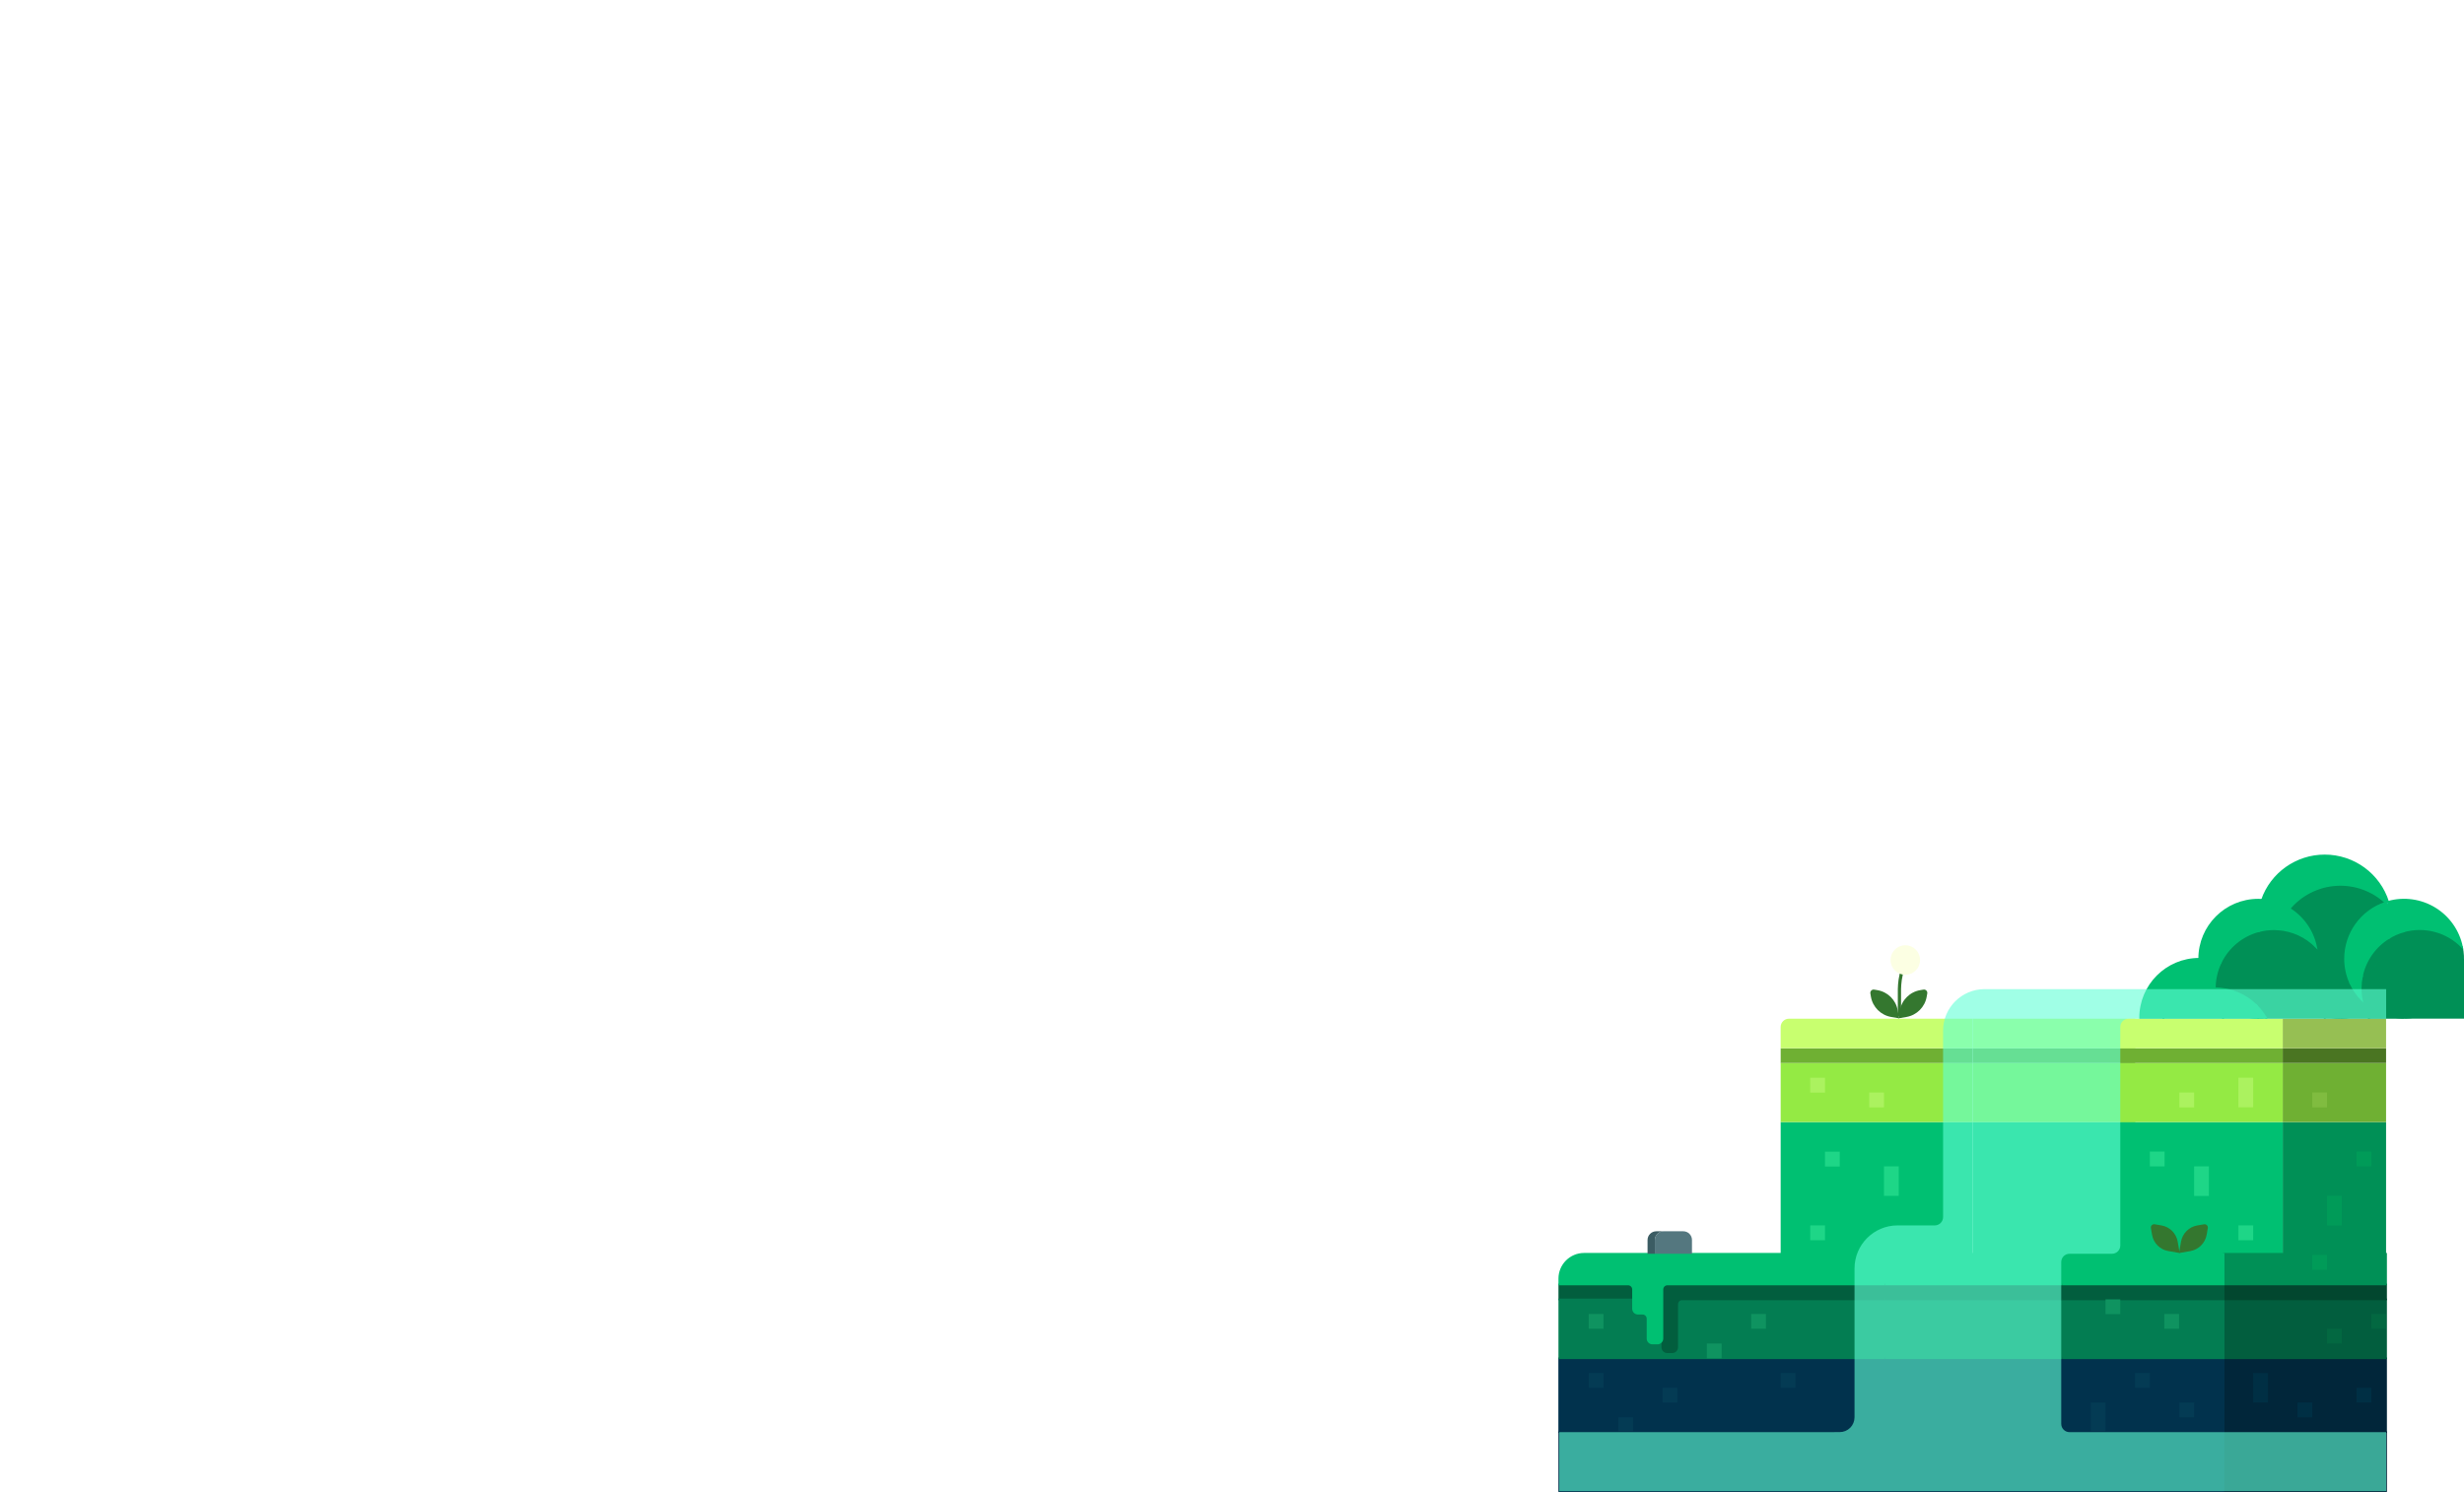
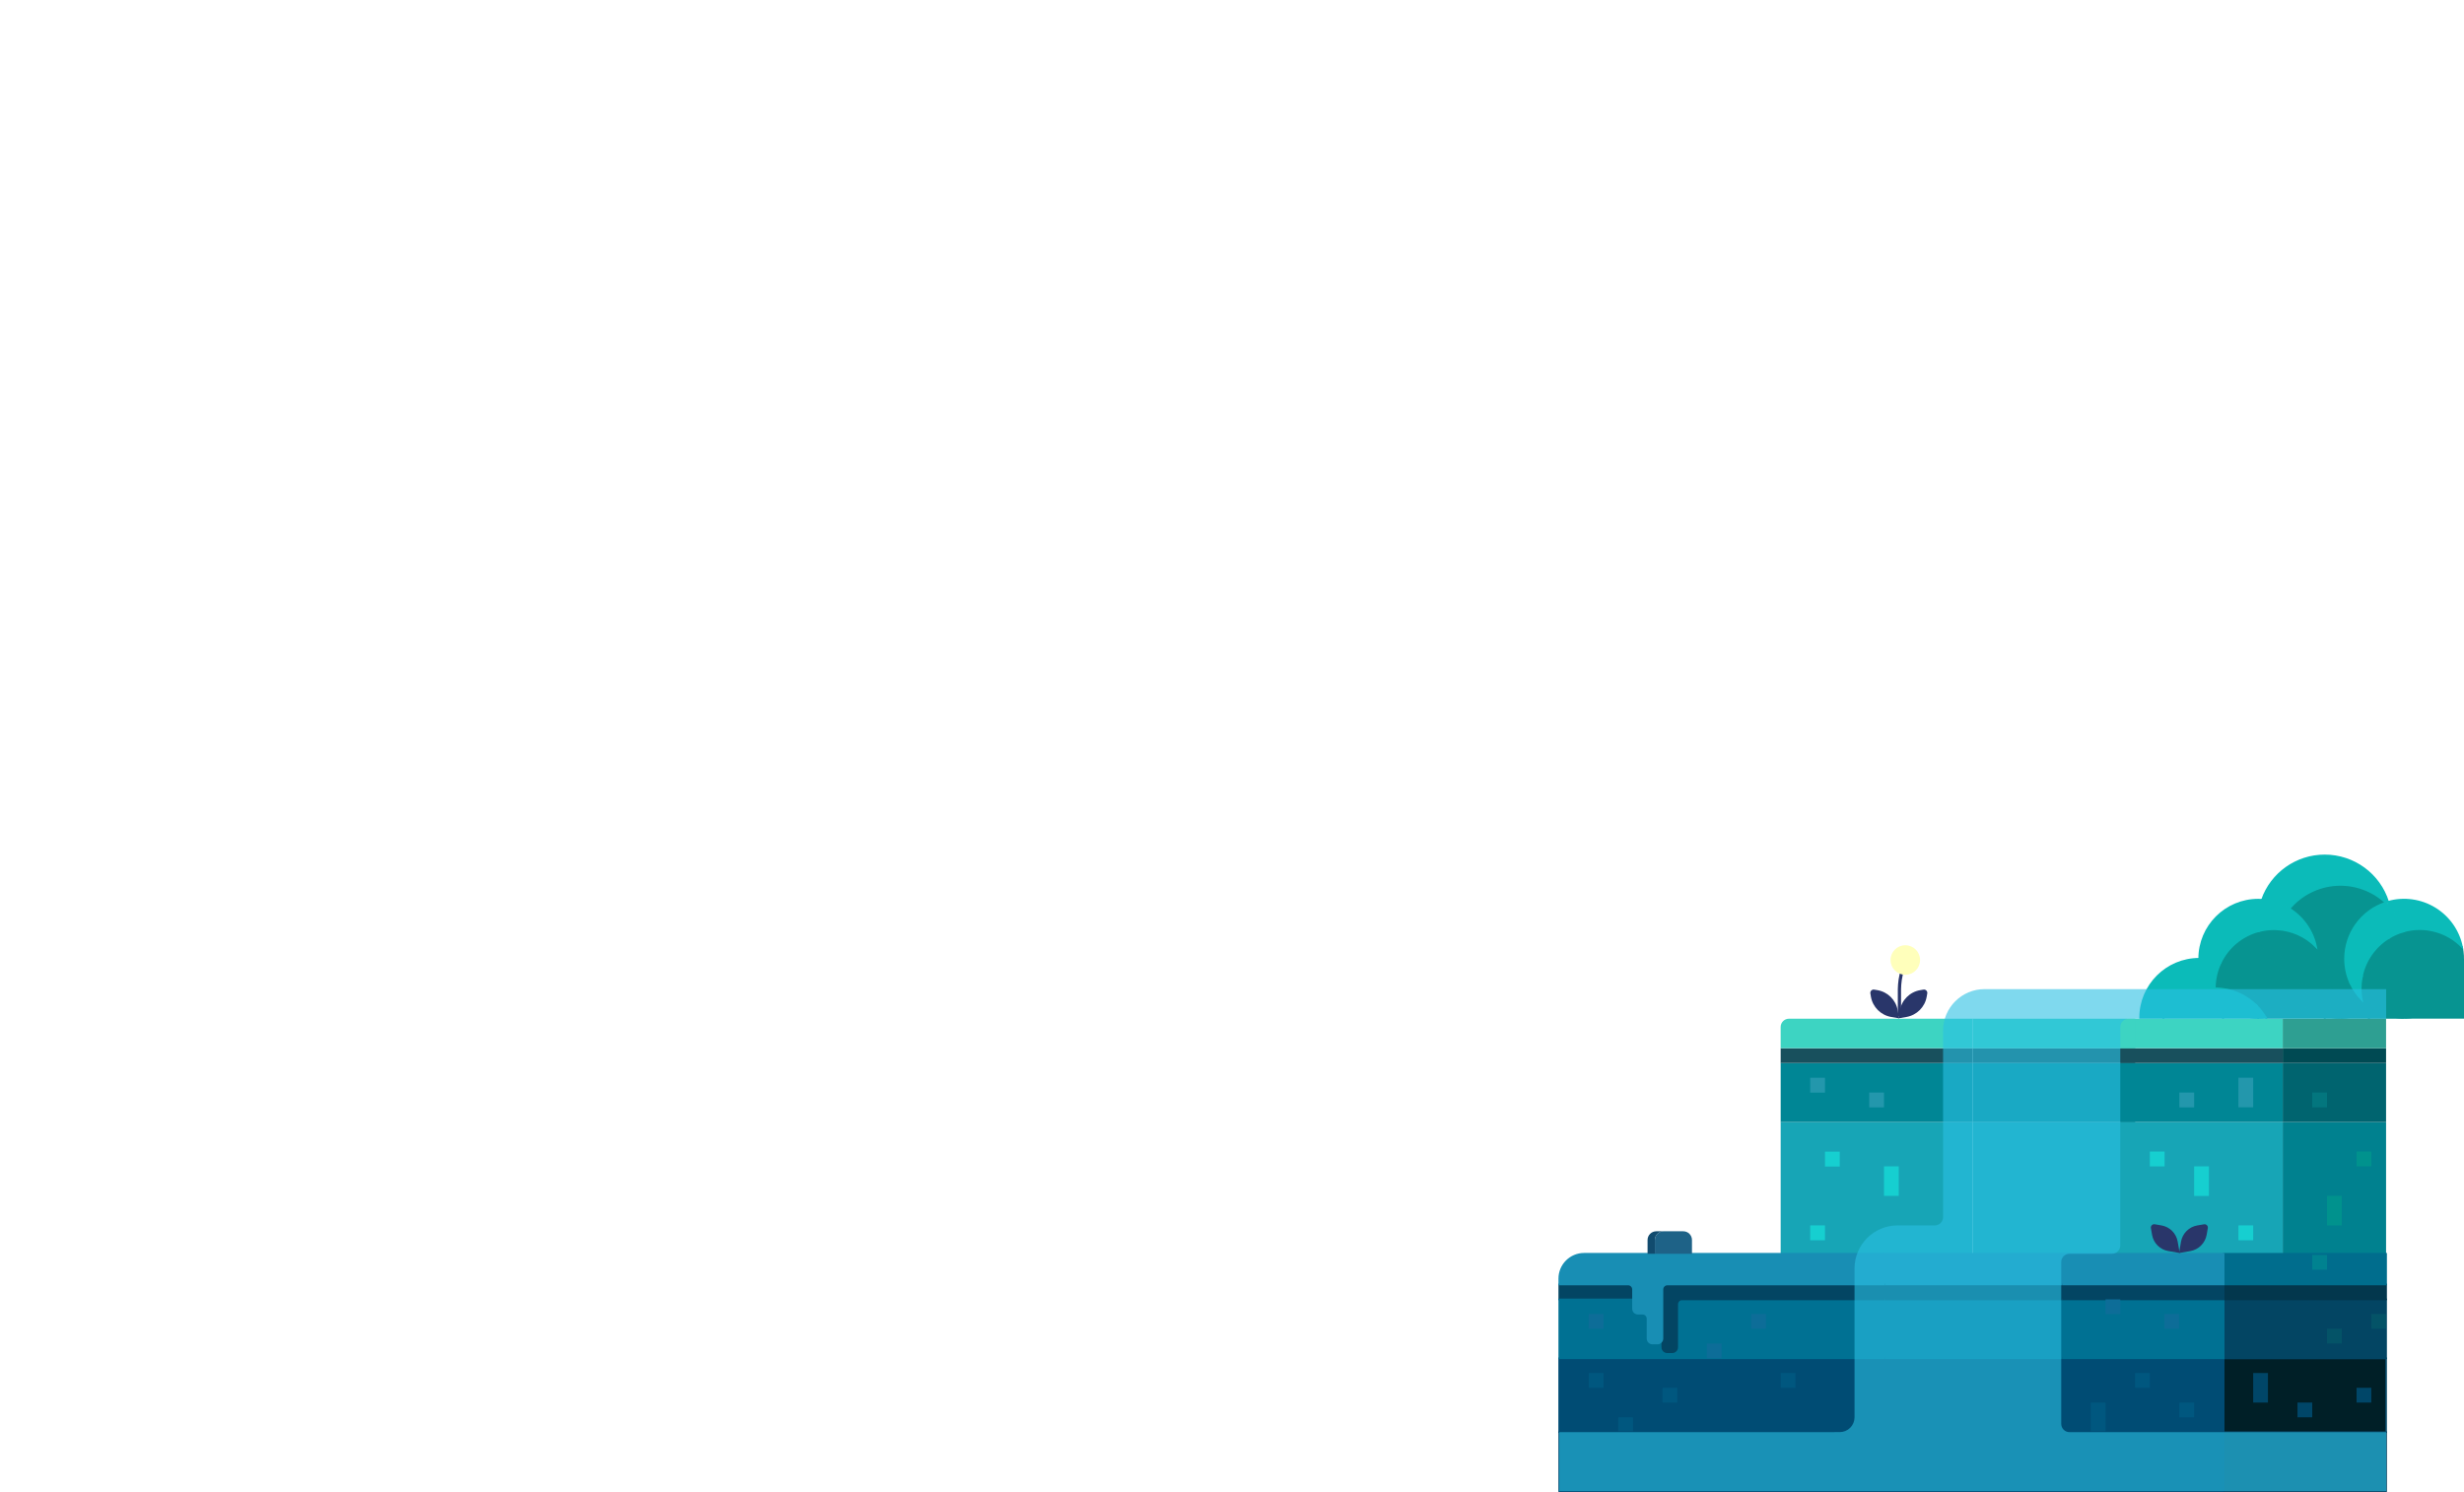
<svg xmlns="http://www.w3.org/2000/svg" viewBox="0 0 1486.98 900.5">
  <g id="Layer_2" data-name="Layer 2">
    <g id="Layer_2-2" data-name="Layer 2-2">
      <g id="Land_3" data-name="Land 3">
-         <rect x="1377.58" y="677.23" width="62.37" height="187.13" fill="#009056" />
-         <rect x="1377.58" y="641.59" width="62.37" height="35.64" fill="#6fb033" />
-         <rect x="1377.58" y="632.68" width="62.37" height="8.91" fill="#4a7522" />
-         <rect x="1377.58" y="614.86" width="62.37" height="17.82" fill="#96bf53" />
-         <polygon points="1377.59 677.23 1377.59 864.36 1279.55 864.36 1279.55 677.23 1279.57 677.23 1377.59 677.23" fill="#00c072" />
-         <polygon points="1377.59 641.59 1377.59 677.23 1279.57 677.23 1279.55 677.23 1279.55 641.59 1377.59 641.59" fill="#94ea44" />
-         <polygon points="1377.59 632.68 1377.59 641.59 1279.55 641.59 1279.55 632.68 1279.57 632.68 1324.08 632.68 1377.59 632.68" fill="#6fb033" />
-         <path d="M1377.58,614.86v17.82h-98V619.86a5,5,0,0,1,5-5Z" fill="#c8ff6f" />
-         <polygon points="1190.4 677.23 1190.43 864.36 1074.6 864.36 1074.6 677.23 1190.39 677.23 1190.4 677.23" fill="#00c072" />
-         <polygon points="1190.39 641.59 1190.4 677.23 1190.39 677.23 1074.6 677.23 1074.6 641.59 1190.39 641.59" fill="#94ea44" />
-         <polygon points="1190.39 632.68 1190.39 641.59 1074.6 641.59 1074.6 632.68 1075.63 632.68 1190.39 632.68" fill="#6fb033" />
-         <path d="M1190.39,614.86v17.82h-115.8V619.86a5,5,0,0,1,5-5Z" fill="#c8ff6f" />
-         <polygon points="1288.52 677.23 1288.52 864.36 1190.45 864.36 1190.45 677.23 1252.83 677.23 1288.47 677.23 1288.52 677.23" fill="#00c072" />
-         <polygon points="1288.52 641.56 1288.52 677.23 1288.47 677.23 1252.83 677.23 1190.45 677.23 1190.45 641.56 1288.52 641.56" fill="#94ea44" />
-         <rect x="1190.45" y="632.68" width="98.07" height="8.88" fill="#6fb033" />
-         <rect x="1190.45" y="614.86" width="98.07" height="17.82" fill="#c8ff6f" />
+         <rect x="1377.58" y="677.23" width="62.37" height="187.13" fill="#00818f" />
+         <rect x="1377.58" y="641.59" width="62.37" height="35.64" fill="#00646f" />
+         <rect x="1377.58" y="632.68" width="62.37" height="8.91" fill="#004a53" />
+         <rect x="1377.58" y="614.86" width="62.37" height="17.82" fill="#2e9f92" />
+         <polygon points="1377.59 677.23 1377.59 864.36 1279.55 864.36 1279.55 677.23 1279.57 677.23 1377.59 677.23" fill="#17a5b6" />
+         <polygon points="1377.59 641.59 1377.59 677.23 1279.57 677.23 1279.55 677.23 1279.55 641.59 1377.59 641.59" fill="#008695" />
+         <polygon points="1377.59 632.68 1377.59 641.59 1279.55 641.59 1279.55 632.68 1279.57 632.68 1324.08 632.68 1377.59 632.68" fill="#18505d" />
+         <path d="M1377.58,614.86v17.82h-98V619.86a5,5,0,0,1,5-5Z" fill="#3dd4c2" />
+         <polygon points="1190.4 677.23 1190.43 864.36 1074.6 864.36 1074.6 677.23 1190.39 677.23 1190.4 677.23" fill="#17a5b6" />
+         <polygon points="1190.39 641.59 1190.4 677.23 1190.39 677.23 1074.6 677.23 1074.6 641.59 1190.39 641.59" fill="#008695" />
+         <polygon points="1190.39 632.68 1190.39 641.59 1074.6 641.59 1074.6 632.68 1075.63 632.68 1190.39 632.68" fill="#18505d" />
+         <path d="M1190.39,614.86v17.82h-115.8V619.86a5,5,0,0,1,5-5Z" fill="#3dd4c2" />
+         <polygon points="1288.52 677.23 1288.52 864.36 1190.45 864.36 1190.45 677.23 1252.83 677.23 1288.47 677.23 1288.52 677.23" fill="#17a5b6" />
+         <polygon points="1288.52 641.56 1288.52 677.23 1288.47 677.23 1252.83 677.23 1190.45 677.23 1190.45 641.56 1288.52 641.56" fill="#008695" />
+         <rect x="1190.45" y="632.68" width="98.07" height="8.88" fill="#18505d" />
+         <rect x="1190.45" y="614.86" width="98.07" height="17.82" fill="#3dd4c2" />
        <g id="Pixels">
-           <rect x="1092.43" y="650.49" width="8.91" height="8.97" fill="#abf25f" />
-           <rect x="1128.04" y="659.4" width="8.91" height="8.97" fill="#abf25f" />
-           <rect x="1101.34" y="695.1" width="8.91" height="8.97" fill="#1ed687" />
-           <rect x="1092.43" y="739.6" width="8.91" height="8.97" fill="#1ed687" />
-           <rect x="1350.85" y="739.6" width="8.91" height="8.97" fill="#1ed687" />
-           <rect x="1404.31" y="721.75" width="8.91" height="17.88" fill="#009b58" />
-           <rect x="1422.14" y="695.05" width="8.91" height="8.91" fill="#009b58" />
-           <rect x="1324.12" y="703.96" width="8.91" height="17.88" fill="#1ed687" />
-           <rect x="1297.38" y="695.05" width="8.91" height="8.94" fill="#1ed687" />
-           <rect x="1136.95" y="703.96" width="8.91" height="17.82" fill="#1ed687" />
-           <rect x="1315.21" y="659.4" width="8.91" height="8.97" fill="#abf25f" />
-           <rect x="1395.4" y="659.4" width="8.91" height="8.97" fill="#80bc40" />
-           <rect x="1350.85" y="650.47" width="8.91" height="17.85" fill="#abf25f" />
+           <rect x="1092.43" y="650.49" width="8.91" height="8.97" fill="#2397ac" />
+           <rect x="1128.04" y="659.4" width="8.91" height="8.97" fill="#2397ac" />
+           <rect x="1101.34" y="695.1" width="8.91" height="8.97" fill="#16cfd0" />
+           <rect x="1092.43" y="739.6" width="8.91" height="8.97" fill="#16cfd0" />
+           <rect x="1350.85" y="739.6" width="8.91" height="8.97" fill="#16cfd0" />
+           <rect x="1404.31" y="721.75" width="8.91" height="17.88" fill="#00928d" />
+           <rect x="1422.14" y="695.05" width="8.91" height="8.91" fill="#00928d" />
+           <rect x="1324.12" y="703.96" width="8.91" height="17.88" fill="#16cfd0" />
+           <rect x="1297.38" y="695.05" width="8.91" height="8.94" fill="#16cfd0" />
+           <rect x="1136.95" y="703.96" width="8.91" height="17.82" fill="#16cfd0" />
+           <rect x="1315.21" y="659.4" width="8.91" height="8.97" fill="#2397ac" />
+           <rect x="1395.4" y="659.4" width="8.91" height="8.97" fill="#03767e" />
+           <rect x="1350.85" y="650.47" width="8.91" height="17.85" fill="#2397ac" />
        </g>
        <rect width="1440" height="900" fill="none" />
      </g>
      <g id="Bush_2" data-name="Bush 2">
-         <path d="M1340.12,581.1a35.44,35.44,0,0,0-3.49,15.4,35.53,35.53,0,0,1,25.49,10.73A35.74,35.74,0,0,0,1340.12,581.1Z" fill="#009056" stroke="#009056" stroke-miterlimit="10" />
-         <path d="M1363.21,562a35.74,35.74,0,0,0-23.09,19.08,35.74,35.74,0,0,1,22,26.13,36,36,0,0,1,5.21,6.8,35.45,35.45,0,0,0,19.43-8.95,40.07,40.07,0,0,1-13.41-21.58A40,40,0,0,1,1363.21,562Z" fill="#009056" stroke="#009056" stroke-miterlimit="10" />
-         <path d="M1367.33,614l.17.29h35.65c.18-.31.36-.63.53-1a40,40,0,0,1-16.92-8.29A35.45,35.45,0,0,1,1367.33,614Z" fill="#009056" stroke="#009056" stroke-miterlimit="10" />
-         <path d="M1372.27,560.86a35.66,35.66,0,0,0-9.06,1.16,40,40,0,0,0,10.14,21.48,40.29,40.29,0,0,1,1.18-22.57C1373.78,560.88,1373,560.86,1372.27,560.86Z" fill="#009056" stroke="#009056" stroke-miterlimit="10" />
-         <path d="M1372.27,574.22a40,40,0,0,0,1.08,9.28,40.08,40.08,0,0,0,20.87,12,35.73,35.73,0,0,0,3.53-24,35.56,35.56,0,0,0-23.22-10.65A39.8,39.8,0,0,0,1372.27,574.22Z" fill="#009056" stroke="#009056" stroke-miterlimit="10" />
-         <path d="M1394.22,595.55a40.08,40.08,0,0,1-20.87-12,40.07,40.07,0,0,0,13.41,21.58A35.67,35.67,0,0,0,1394.22,595.55Z" fill="#009056" stroke="#009056" stroke-miterlimit="10" />
-         <path d="M1412.37,534.12a40,40,0,0,0-30.69,14.31,35.68,35.68,0,0,1,16.07,23.15,35.46,35.46,0,0,1,10.17,24.61,39.4,39.4,0,0,0,10.45-2.78,35.68,35.68,0,0,1,21.27-48.59A40,40,0,0,0,1412.37,534.12Z" fill="#009056" stroke="#009056" stroke-miterlimit="10" />
-         <path d="M1394.22,595.55a35.67,35.67,0,0,1-7.46,9.53,40,40,0,0,0,16.92,8.29,35.41,35.41,0,0,0,4.24-16.87v-.31a39.37,39.37,0,0,1-5,.31A40.2,40.2,0,0,1,1394.22,595.55Z" fill="#009056" stroke="#009056" stroke-miterlimit="10" />
-         <path d="M1397.75,571.58a35.73,35.73,0,0,1-3.53,24,40.2,40.2,0,0,0,8.7,1,39.37,39.37,0,0,0,5-.31A35.46,35.46,0,0,0,1397.75,571.58Z" fill="#009056" stroke="#009056" stroke-miterlimit="10" />
-         <path d="M1403.15,614.32h9.22a40.11,40.11,0,0,1-8.69-1C1403.51,613.69,1403.33,614,1403.15,614.32Z" fill="#009056" stroke="#009056" stroke-miterlimit="10" />
-         <path d="M1407.92,596.5a35.41,35.41,0,0,1-4.24,16.87,40.22,40.22,0,0,0,24.15-2.14,35.27,35.27,0,0,1-2.47-7.63,35.48,35.48,0,0,1-7-10.19,39.4,39.4,0,0,1-10.45,2.78Z" fill="#009056" stroke="#009056" stroke-miterlimit="10" />
-         <path d="M1412.37,614.32h17.05a34.61,34.61,0,0,1-1.59-3.09A40,40,0,0,1,1412.37,614.32Z" fill="#009056" stroke="#009056" stroke-miterlimit="10" />
-         <path d="M1425.31,589.67a34.92,34.92,0,0,0-.66,6.83,35.33,35.33,0,0,0,.71,7.1,35.87,35.87,0,0,0,6.85,5.47,40.15,40.15,0,0,0,18.42-46.89,35.74,35.74,0,0,0-8.77,3.81A40.11,40.11,0,0,1,1425.31,589.67Z" fill="#009056" stroke="#009056" stroke-miterlimit="10" />
-         <path d="M1432.21,609.07a35.87,35.87,0,0,1-6.85-5.47,35.27,35.27,0,0,0,2.47,7.63A38.69,38.69,0,0,0,1432.21,609.07Z" fill="#009056" stroke="#009056" stroke-miterlimit="10" />
-         <path d="M1427.83,611.27a34.61,34.61,0,0,0,1.59,3.09h21.42a35.5,35.5,0,0,1-18.63-5.25A38.69,38.69,0,0,1,1427.83,611.27Z" fill="#009056" stroke="#009056" stroke-miterlimit="10" />
-         <path d="M1425.31,589.67A40.11,40.11,0,0,0,1441.86,566,35.62,35.62,0,0,0,1425.31,589.67Z" fill="#009056" stroke="#009056" stroke-miterlimit="10" />
-         <path d="M1439.64,544.82c.79.74,1.56,1.51,2.3,2.31-.22-.94-.47-1.87-.76-2.78Z" fill="#00c072" stroke="#45d5d9" stroke-miterlimit="10" />
-         <path d="M1452.47,574.22a40.07,40.07,0,0,1-20.26,34.85,35.66,35.66,0,0,0,53.56-37.49,35.73,35.73,0,0,0-35.14-9.4A39.89,39.89,0,0,1,1452.47,574.22Z" fill="#009056" stroke="#009056" stroke-miterlimit="10" />
-         <path d="M1450.84,614.32h35.64V578.68A35.64,35.64,0,0,1,1450.84,614.32Z" fill="#009056" stroke="#009056" stroke-miterlimit="10" />
-         <path d="M1291.53,614.32h14.23a35.59,35.59,0,0,1,26.35-17.53,35.46,35.46,0,0,1-4.94-18.11A35.64,35.64,0,0,0,1291.53,614.32Z" fill="#00c072" stroke="#00c072" stroke-miterlimit="10" />
-         <path d="M1305.76,614.32h35.64a35,35,0,0,1-4.06-10.72,35.74,35.74,0,0,1-5.23-6.81A35.59,35.59,0,0,0,1305.76,614.32Z" fill="#00c072" stroke="#00c072" stroke-miterlimit="10" />
-         <path d="M1327.17,578.68a35.46,35.46,0,0,0,4.94,18.11,35.5,35.5,0,0,1,4.52-.29,35.44,35.44,0,0,1,3.49-15.4A35.69,35.69,0,0,0,1327.17,578.68Z" fill="#00c072" stroke="#00c072" stroke-miterlimit="10" />
-         <path d="M1336.63,596.5a35.5,35.5,0,0,0-4.52.29,35.74,35.74,0,0,0,5.23,6.81A35.33,35.33,0,0,1,1336.63,596.5Z" fill="#00c072" stroke="#00c072" stroke-miterlimit="10" />
-         <path d="M1362.82,543a35.65,35.65,0,0,0-35.65,35.65,35.69,35.69,0,0,1,12.95,2.42A35.74,35.74,0,0,1,1363.21,562a40.39,40.39,0,0,1,1.87-18.92C1364.34,543.05,1363.58,543,1362.82,543Z" fill="#00c072" stroke="#00c072" stroke-miterlimit="10" />
-         <path d="M1336.63,596.5a35.33,35.33,0,0,0,.71,7.1,35.54,35.54,0,0,0,25.48,10.72,36,36,0,0,0-.7-7.09A35.53,35.53,0,0,0,1336.63,596.5Z" fill="#00c072" stroke="#00c072" stroke-miterlimit="10" />
-         <path d="M1362.82,614.32a35.54,35.54,0,0,1-25.48-10.72,35,35,0,0,0,4.06,10.72Z" fill="#00c072" stroke="#00c072" stroke-miterlimit="10" />
-         <path d="M1362.12,607.23a36,36,0,0,1,.7,7.09,35.34,35.34,0,0,0,4.51-.29A36,36,0,0,0,1362.12,607.23Z" fill="#00c072" stroke="#00c072" stroke-miterlimit="10" />
-         <path d="M1362.82,556.4a40.09,40.09,0,0,0,.39,5.62,35.66,35.66,0,0,1,9.06-1.16c.76,0,1.51,0,2.26.07a39.88,39.88,0,0,1,7.15-12.5,35.37,35.37,0,0,0-16.6-5.33A40.06,40.06,0,0,0,1362.82,556.4Z" fill="#00c072" stroke="#00c072" stroke-miterlimit="10" />
-         <path d="M1402.92,516.3a40.1,40.1,0,0,0-37.84,26.8,35.37,35.37,0,0,1,16.6,5.33,40.08,40.08,0,0,1,58-3.61l1.54-.47A40.13,40.13,0,0,0,1402.92,516.3Z" fill="#00c072" stroke="#00c072" stroke-miterlimit="10" />
-         <path d="M1381.68,548.43a39.88,39.88,0,0,0-7.15,12.5,35.56,35.56,0,0,1,23.22,10.65A35.68,35.68,0,0,0,1381.68,548.43Z" fill="#00c072" stroke="#00c072" stroke-miterlimit="10" />
-         <path d="M1415.19,578.68a35.53,35.53,0,0,0,3.18,14.73,39.62,39.62,0,0,0,6.94-3.74A35.62,35.62,0,0,1,1441.86,566a40.27,40.27,0,0,0,.08-18.86c-.74-.8-1.51-1.57-2.3-2.31A35.67,35.67,0,0,0,1415.19,578.68Z" fill="#00c072" stroke="#00c072" stroke-miterlimit="10" />
-         <path d="M1425.31,589.67a39.62,39.62,0,0,1-6.94,3.74,35.48,35.48,0,0,0,7,10.19,35.33,35.33,0,0,1-.71-7.1A34.92,34.92,0,0,1,1425.31,589.67Z" fill="#00c072" stroke="#00c072" stroke-miterlimit="10" />
-         <path d="M1441.18,544.35c.29.91.54,1.84.76,2.78a40.12,40.12,0,0,1,8.69,15,35.73,35.73,0,0,1,35.14,9.4,35.7,35.7,0,0,0-44.59-27.23Z" fill="#00c072" stroke="#00c072" stroke-miterlimit="10" />
-         <path d="M1441.94,547.13a40.27,40.27,0,0,1-.08,18.86,35.74,35.74,0,0,1,8.77-3.81A40.12,40.12,0,0,0,1441.94,547.13Z" fill="#00c072" stroke="#00c072" stroke-miterlimit="10" />
-         <path d="M1362.82,614.32h4.68l-.17-.29A35.34,35.34,0,0,1,1362.82,614.32Z" fill="#00c072" stroke="#00c072" stroke-miterlimit="10" />
+         <path d="M1340.12,581.1a35.44,35.44,0,0,0-3.49,15.4,35.53,35.53,0,0,1,25.49,10.73A35.74,35.74,0,0,0,1340.12,581.1Z" fill="#079491" stroke="#079491" stroke-miterlimit="10" />
+         <path d="M1363.21,562a35.74,35.74,0,0,0-23.09,19.08,35.74,35.74,0,0,1,22,26.13,36,36,0,0,1,5.21,6.8,35.45,35.45,0,0,0,19.43-8.95,40.07,40.07,0,0,1-13.41-21.58A40,40,0,0,1,1363.21,562Z" fill="#079491" stroke="#079491" stroke-miterlimit="10" />
+         <path d="M1367.33,614l.17.29h35.65c.18-.31.36-.63.53-1a40,40,0,0,1-16.92-8.29A35.45,35.45,0,0,1,1367.33,614Z" fill="#079491" stroke="#079491" stroke-miterlimit="10" />
+         <path d="M1372.27,560.86a35.66,35.66,0,0,0-9.06,1.16,40,40,0,0,0,10.14,21.48,40.29,40.29,0,0,1,1.18-22.57C1373.78,560.88,1373,560.86,1372.27,560.86Z" fill="#079491" stroke="#079491" stroke-miterlimit="10" />
+         <path d="M1372.27,574.22a40,40,0,0,0,1.08,9.28,40.08,40.08,0,0,0,20.87,12,35.73,35.73,0,0,0,3.53-24,35.56,35.56,0,0,0-23.22-10.65A39.8,39.8,0,0,0,1372.27,574.22Z" fill="#079491" stroke="#079491" stroke-miterlimit="10" />
+         <path d="M1394.22,595.55a40.08,40.08,0,0,1-20.87-12,40.07,40.07,0,0,0,13.41,21.58A35.67,35.67,0,0,0,1394.22,595.55Z" fill="#079491" stroke="#079491" stroke-miterlimit="10" />
+         <path d="M1412.37,534.12a40,40,0,0,0-30.69,14.31,35.68,35.68,0,0,1,16.07,23.15,35.46,35.46,0,0,1,10.17,24.61,39.4,39.4,0,0,0,10.45-2.78,35.68,35.68,0,0,1,21.27-48.59A40,40,0,0,0,1412.37,534.12Z" fill="#079491" stroke="#079491" stroke-miterlimit="10" />
+         <path d="M1394.22,595.55a35.67,35.67,0,0,1-7.46,9.53,40,40,0,0,0,16.92,8.29,35.41,35.41,0,0,0,4.24-16.87v-.31a39.37,39.37,0,0,1-5,.31A40.2,40.2,0,0,1,1394.22,595.55Z" fill="#079491" stroke="#079491" stroke-miterlimit="10" />
+         <path d="M1397.75,571.58a35.73,35.73,0,0,1-3.53,24,40.2,40.2,0,0,0,8.7,1,39.37,39.37,0,0,0,5-.31A35.46,35.46,0,0,0,1397.75,571.58Z" fill="#079491" stroke="#079491" stroke-miterlimit="10" />
+         <path d="M1403.15,614.32h9.22a40.11,40.11,0,0,1-8.69-1C1403.51,613.69,1403.33,614,1403.15,614.32Z" fill="#079491" stroke="#079491" stroke-miterlimit="10" />
+         <path d="M1407.92,596.5a35.41,35.41,0,0,1-4.24,16.87,40.22,40.22,0,0,0,24.15-2.14,35.27,35.27,0,0,1-2.47-7.63,35.48,35.48,0,0,1-7-10.19,39.4,39.4,0,0,1-10.45,2.78Z" fill="#079491" stroke="#079491" stroke-miterlimit="10" />
+         <path d="M1412.37,614.32h17.05a34.61,34.61,0,0,1-1.59-3.09A40,40,0,0,1,1412.37,614.32Z" fill="#079491" stroke="#079491" stroke-miterlimit="10" />
+         <path d="M1425.31,589.67a34.92,34.92,0,0,0-.66,6.83,35.33,35.33,0,0,0,.71,7.1,35.87,35.87,0,0,0,6.85,5.47,40.15,40.15,0,0,0,18.42-46.89,35.74,35.74,0,0,0-8.77,3.81A40.11,40.11,0,0,1,1425.31,589.67Z" fill="#079491" stroke="#079491" stroke-miterlimit="10" />
+         <path d="M1432.21,609.07a35.87,35.87,0,0,1-6.85-5.47,35.27,35.27,0,0,0,2.47,7.63A38.69,38.69,0,0,0,1432.21,609.07Z" fill="#079491" stroke="#079491" stroke-miterlimit="10" />
+         <path d="M1427.83,611.27a34.61,34.61,0,0,0,1.59,3.09h21.42a35.5,35.5,0,0,1-18.63-5.25A38.69,38.69,0,0,1,1427.83,611.27Z" fill="#079491" stroke="#079491" stroke-miterlimit="10" />
+         <path d="M1425.31,589.67A40.11,40.11,0,0,0,1441.86,566,35.62,35.62,0,0,0,1425.31,589.67Z" fill="#079491" stroke="#079491" stroke-miterlimit="10" />
+         <path d="M1439.64,544.82c.79.74,1.56,1.51,2.3,2.31-.22-.94-.47-1.87-.76-2.78Z" fill="#0bbbb9" stroke="#22d5c1" stroke-miterlimit="10" />
+         <path d="M1452.47,574.22a40.07,40.07,0,0,1-20.26,34.85,35.66,35.66,0,0,0,53.56-37.49,35.73,35.73,0,0,0-35.14-9.4A39.89,39.89,0,0,1,1452.47,574.22Z" fill="#079491" stroke="#079491" stroke-miterlimit="10" />
+         <path d="M1450.84,614.32h35.64V578.68A35.64,35.64,0,0,1,1450.84,614.32Z" fill="#079491" stroke="#079491" stroke-miterlimit="10" />
+         <path d="M1291.53,614.32h14.23a35.59,35.59,0,0,1,26.35-17.53,35.46,35.46,0,0,1-4.94-18.11A35.64,35.64,0,0,0,1291.53,614.32Z" fill="#0bbbb9" stroke="#0bbbb9" stroke-miterlimit="10" />
+         <path d="M1305.76,614.32h35.64a35,35,0,0,1-4.06-10.72,35.74,35.74,0,0,1-5.23-6.81A35.59,35.59,0,0,0,1305.76,614.32Z" fill="#0bbbb9" stroke="#0bbbb9" stroke-miterlimit="10" />
+         <path d="M1327.17,578.68a35.46,35.46,0,0,0,4.94,18.11,35.5,35.5,0,0,1,4.52-.29,35.44,35.44,0,0,1,3.49-15.4A35.69,35.69,0,0,0,1327.17,578.68Z" fill="#0bbbb9" stroke="#0bbbb9" stroke-miterlimit="10" />
+         <path d="M1336.63,596.5a35.5,35.5,0,0,0-4.52.29,35.74,35.74,0,0,0,5.23,6.81A35.33,35.33,0,0,1,1336.63,596.5Z" fill="#0bbbb9" stroke="#0bbbb9" stroke-miterlimit="10" />
+         <path d="M1362.82,543a35.65,35.65,0,0,0-35.65,35.65,35.69,35.69,0,0,1,12.95,2.42A35.74,35.74,0,0,1,1363.21,562a40.39,40.39,0,0,1,1.87-18.92C1364.34,543.05,1363.58,543,1362.82,543Z" fill="#0bbbb9" stroke="#0bbbb9" stroke-miterlimit="10" />
+         <path d="M1336.63,596.5a35.33,35.33,0,0,0,.71,7.1,35.54,35.54,0,0,0,25.48,10.72,36,36,0,0,0-.7-7.09A35.53,35.53,0,0,0,1336.63,596.5Z" fill="#0bbbb9" stroke="#0bbbb9" stroke-miterlimit="10" />
+         <path d="M1362.82,614.32a35.54,35.54,0,0,1-25.48-10.72,35,35,0,0,0,4.06,10.72Z" fill="#0bbbb9" stroke="#0bbbb9" stroke-miterlimit="10" />
+         <path d="M1362.12,607.23a36,36,0,0,1,.7,7.09,35.34,35.34,0,0,0,4.51-.29A36,36,0,0,0,1362.12,607.23Z" fill="#0bbbb9" stroke="#0bbbb9" stroke-miterlimit="10" />
+         <path d="M1362.82,556.4a40.09,40.09,0,0,0,.39,5.62,35.66,35.66,0,0,1,9.06-1.16c.76,0,1.51,0,2.26.07a39.88,39.88,0,0,1,7.15-12.5,35.37,35.37,0,0,0-16.6-5.33A40.06,40.06,0,0,0,1362.82,556.4Z" fill="#0bbbb9" stroke="#0bbbb9" stroke-miterlimit="10" />
+         <path d="M1402.92,516.3a40.1,40.1,0,0,0-37.84,26.8,35.37,35.37,0,0,1,16.6,5.33,40.08,40.08,0,0,1,58-3.61l1.54-.47A40.13,40.13,0,0,0,1402.92,516.3Z" fill="#0bbbb9" stroke="#0bbbb9" stroke-miterlimit="10" />
+         <path d="M1381.68,548.43a39.88,39.88,0,0,0-7.15,12.5,35.56,35.56,0,0,1,23.22,10.65A35.68,35.68,0,0,0,1381.68,548.43Z" fill="#0bbbb9" stroke="#0bbbb9" stroke-miterlimit="10" />
+         <path d="M1415.19,578.68a35.53,35.53,0,0,0,3.18,14.73,39.62,39.62,0,0,0,6.94-3.74A35.62,35.62,0,0,1,1441.86,566a40.27,40.27,0,0,0,.08-18.86c-.74-.8-1.51-1.57-2.3-2.31A35.67,35.67,0,0,0,1415.19,578.68Z" fill="#0bbbb9" stroke="#0bbbb9" stroke-miterlimit="10" />
+         <path d="M1425.31,589.67a39.62,39.62,0,0,1-6.94,3.74,35.48,35.48,0,0,0,7,10.19,35.33,35.33,0,0,1-.71-7.1A34.92,34.92,0,0,1,1425.31,589.67Z" fill="#0bbbb9" stroke="#0bbbb9" stroke-miterlimit="10" />
+         <path d="M1441.18,544.35c.29.91.54,1.84.76,2.78a40.12,40.12,0,0,1,8.69,15,35.73,35.73,0,0,1,35.14,9.4,35.7,35.7,0,0,0-44.59-27.23Z" fill="#0bbbb9" stroke="#0bbbb9" stroke-miterlimit="10" />
+         <path d="M1441.94,547.13a40.27,40.27,0,0,1-.08,18.86,35.74,35.74,0,0,1,8.77-3.81A40.12,40.12,0,0,0,1441.94,547.13Z" fill="#0bbbb9" stroke="#0bbbb9" stroke-miterlimit="10" />
+         <path d="M1362.82,614.32h4.68l-.17-.29A35.34,35.34,0,0,1,1362.82,614.32Z" fill="#0bbbb9" stroke="#0bbbb9" stroke-miterlimit="10" />
      </g>
      <g id="Flower_3" data-name="Flower 3">
-         <path d="M1131,597.28l2,.34a15,15,0,0,1,12.26,12.26l.81,4.75-4.75-.82a15,15,0,0,1-12.26-12.25l-.33-2A2,2,0,0,1,1131,597.28Z" fill="#34772f" />
-         <path d="M1163.07,599.59l-.34,1.95a15,15,0,0,1-12.27,12.27l-4.73.82.81-4.76a15,15,0,0,1,12.25-12.25l2-.34A2,2,0,0,1,1163.07,599.59Z" fill="#34772f" />
-         <path d="M1146.28,613.51V597s0-17.74,8.49-17.74" fill="none" stroke="#34772f" stroke-miterlimit="10" stroke-width="1.95" />
-         <circle cx="1149.82" cy="579.43" r="8.91" fill="#fcffe3" />
+         <path d="M1131,597.28l2,.34a15,15,0,0,1,12.26,12.26l.81,4.75-4.75-.82a15,15,0,0,1-12.26-12.25l-.33-2A2,2,0,0,1,1131,597.28Z" fill="#29366a" />
+         <path d="M1163.07,599.59l-.34,1.95a15,15,0,0,1-12.27,12.27l-4.73.82.81-4.76a15,15,0,0,1,12.25-12.25l2-.34A2,2,0,0,1,1163.07,599.59Z" fill="#29366a" />
+         <path d="M1146.28,613.51V597s0-17.74,8.49-17.74" fill="none" stroke="#29366a" stroke-miterlimit="10" stroke-width="1.95" />
+         <circle cx="1149.82" cy="579.43" r="8.91" fill="#ffb" />
        <rect width="1440" height="900" fill="none" />
      </g>
      <g id="Land_4" data-name="Land 4">
-         <rect x="1341.94" y="864.36" width="98.03" height="35.64" fill="#01263a" stroke="#01263a" stroke-miterlimit="10" />
-         <path d="M985.5,778.25v6H941v-9H982.5A3,3,0,0,1,985.5,778.25Z" fill="#025e3e" stroke="#025e3e" stroke-miterlimit="10" />
-         <rect x="1341.94" y="819.81" width="98.02" height="44.55" fill="#01263a" stroke="#01263a" stroke-miterlimit="10" />
-         <rect x="1341.94" y="784.26" width="98.02" height="35.55" fill="#025e3e" stroke="#025e3e" stroke-miterlimit="10" />
-         <rect x="1341.94" y="775.25" width="98.02" height="9.01" fill="#02472f" stroke="#02472f" stroke-miterlimit="10" />
-         <rect x="1341.94" y="756.73" width="98.02" height="18.52" fill="#009056" stroke="#009056" stroke-miterlimit="10" />
-         <rect x="1243.92" y="819.81" width="98.02" height="44.55" fill="#01324d" stroke="#01324d" stroke-miterlimit="10" />
-         <rect x="1243.92" y="784.26" width="98.02" height="35.55" fill="#037d52" stroke="#037d52" stroke-miterlimit="10" />
-         <rect x="1243.92" y="775.25" width="98.02" height="9.01" fill="#025e3e" stroke="#025e3e" stroke-miterlimit="10" />
-         <rect x="1243.92" y="756.73" width="98.02" height="18.52" fill="#00c072" stroke="#00c072" stroke-miterlimit="10" />
-         <rect x="1136.99" y="819.81" width="106.93" height="44.55" fill="#01324d" stroke="#01324d" stroke-miterlimit="10" />
-         <rect x="1136.99" y="784.26" width="106.93" height="35.55" fill="#037d52" stroke="#037d52" stroke-miterlimit="10" />
-         <rect x="1136.99" y="775.25" width="106.93" height="9.01" fill="#025e3e" stroke="#025e3e" stroke-miterlimit="10" />
-         <polygon points="1243.92 756.73 1243.92 775.25 1136.99 775.25 1136.99 756.73 1183.88 756.73 1243.92 756.73" fill="#00c072" stroke="#00c072" stroke-miterlimit="10" />
-         <rect x="940.95" y="819.81" width="196.04" height="44.55" fill="#01324d" stroke="#01324d" stroke-miterlimit="10" />
-         <path d="M1137,784.26v35.55H941V784.26H985.5v5.67a3,3,0,0,0,3,3h2.76a3,3,0,0,1,3,3v12a3,3,0,0,0,3,3h3a3,3,0,0,0,2.93-2.35v4.58a3,3,0,0,0,3,3h3a3,3,0,0,0,3-3V787.21a3,3,0,0,1,2.47-3H1137Z" fill="#037d52" stroke="#037d52" stroke-miterlimit="10" />
-         <path d="M1137,775.25v9H1014.63a3,3,0,0,0-2.47,3v25.91a3,3,0,0,1-3,3h-3a3,3,0,0,1-3-3v-4.58a2.81,2.81,0,0,0,.07-.65V778.25a3,3,0,0,1,3-3Z" fill="#025e3e" stroke="#025e3e" stroke-miterlimit="10" />
-         <path d="M1137,756.73v18.52H1006.25a3,3,0,0,0-3,3v29.64a2.81,2.81,0,0,1-.07.65,3,3,0,0,1-2.93,2.35h-3a3,3,0,0,1-3-3v-12a3,3,0,0,0-3-3H988.5a3,3,0,0,1-3-3V778.25a3,3,0,0,0-3-3H941v-3.52a15,15,0,0,1,15-15Z" fill="#00c072" stroke="#00c072" stroke-miterlimit="10" />
-         <rect x="1395.4" y="757.43" width="8.91" height="8.91" fill="#009b58" />
-         <rect x="1306.12" y="793.07" width="8.91" height="8.91" fill="#0f9360" />
-         <rect x="1270.65" y="784.25" width="8.91" height="8.91" fill="#0f9360" />
-         <rect x="1404.31" y="801.98" width="8.91" height="8.91" fill="#036841" />
-         <rect x="1431.05" y="793.07" width="8.91" height="8.91" fill="#036841" />
-         <rect x="1288.47" y="828.71" width="8.91" height="8.91" fill="#043b54" />
-         <rect x="1074.61" y="828.71" width="8.91" height="8.91" fill="#043b54" />
-         <rect x="1003.32" y="837.62" width="8.91" height="8.91" fill="#043b54" />
-         <rect x="976.59" y="855.45" width="8.91" height="8.91" fill="#043b54" />
-         <rect x="958.77" y="828.71" width="8.91" height="8.91" fill="#043b54" />
-         <rect x="1315.21" y="846.53" width="8.91" height="8.91" fill="#043b54" />
-         <rect x="1422.14" y="837.62" width="8.91" height="8.91" fill="#002f44" />
-         <rect x="1386.49" y="846.53" width="8.91" height="8.91" fill="#002f44" />
-         <rect x="1359.76" y="828.71" width="8.91" height="17.82" fill="#002f44" />
-         <rect x="1261.74" y="846.53" width="8.91" height="17.82" fill="#043b54" />
-         <rect x="1056.79" y="793.07" width="8.91" height="8.91" fill="#0f9360" />
-         <rect x="1030.06" y="810.89" width="8.91" height="8.91" fill="#0f9360" />
-         <rect x="958.77" y="793.07" width="8.91" height="8.91" fill="#0f9360" />
+         <rect x="1341.94" y="864.36" width="98.03" height="35.64" fill="#084866" stroke="#084866" stroke-miterlimit="10" />
+         <path d="M985.5,778.25v6H941v-9H982.5A3,3,0,0,1,985.5,778.25Z" fill="#034563" stroke="#034563" stroke-miterlimit="10" />
+         <rect x="1341.94" y="819.81" width="98.02" height="44.55" fill="#001f27" stroke="#084866" stroke-miterlimit="10" />
+         <rect x="1341.94" y="784.26" width="98.02" height="35.55" fill="#034563" stroke="#034563" stroke-miterlimit="10" />
+         <rect x="1341.94" y="775.25" width="98.02" height="9.01" fill="#03374d" stroke="#03374d" stroke-miterlimit="10" />
+         <rect x="1341.94" y="756.73" width="98.02" height="18.52" fill="#006d8d" stroke="#006d8d" stroke-miterlimit="10" />
+         <rect x="1243.92" y="819.81" width="98.02" height="44.55" fill="#004c74" stroke="#004c74" stroke-miterlimit="10" />
+         <rect x="1243.92" y="784.26" width="98.02" height="35.55" fill="#007193" stroke="#007193" stroke-miterlimit="10" />
+         <rect x="1243.92" y="775.25" width="98.02" height="9.01" fill="#034563" stroke="#034563" stroke-miterlimit="10" />
+         <rect x="1243.92" y="756.73" width="98.02" height="18.52" fill="#188eb4" stroke="#188eb4" stroke-miterlimit="10" />
+         <rect x="1136.99" y="819.81" width="106.93" height="44.55" fill="#004c74" stroke="#004c74" stroke-miterlimit="10" />
+         <rect x="1136.99" y="784.26" width="106.93" height="35.55" fill="#007193" stroke="#007193" stroke-miterlimit="10" />
+         <rect x="1136.99" y="775.25" width="106.93" height="9.01" fill="#034563" stroke="#034563" stroke-miterlimit="10" />
+         <polygon points="1243.92 756.73 1243.92 775.25 1136.99 775.25 1136.99 756.73 1183.88 756.73 1243.92 756.73" fill="#188eb4" stroke="#188eb4" stroke-miterlimit="10" />
+         <rect x="940.95" y="819.81" width="196.04" height="44.55" fill="#004c74" stroke="#004c74" stroke-miterlimit="10" />
+         <path d="M1137,784.26v35.55H941V784.26H985.5v5.67a3,3,0,0,0,3,3h2.76a3,3,0,0,1,3,3v12a3,3,0,0,0,3,3h3a3,3,0,0,0,2.93-2.35v4.58a3,3,0,0,0,3,3h3a3,3,0,0,0,3-3V787.21a3,3,0,0,1,2.47-3H1137Z" fill="#007193" stroke="#007193" stroke-miterlimit="10" />
+         <path d="M1137,775.25v9H1014.63a3,3,0,0,0-2.47,3v25.91a3,3,0,0,1-3,3h-3a3,3,0,0,1-3-3v-4.58a2.81,2.81,0,0,0,.07-.65V778.25a3,3,0,0,1,3-3Z" fill="#034563" stroke="#034563" stroke-miterlimit="10" />
+         <path d="M1137,756.73v18.52H1006.25a3,3,0,0,0-3,3v29.64a2.81,2.81,0,0,1-.07.65,3,3,0,0,1-2.93,2.35h-3a3,3,0,0,1-3-3v-12a3,3,0,0,0-3-3H988.5a3,3,0,0,1-3-3V778.25a3,3,0,0,0-3-3H941v-3.52a15,15,0,0,1,15-15Z" fill="#188eb4" stroke="#188eb4" stroke-miterlimit="10" />
+         <rect x="1395.4" y="757.43" width="8.91" height="8.91" fill="#008290" />
+         <rect x="1306.12" y="793.07" width="8.91" height="8.91" fill="#0d6d98" />
+         <rect x="1270.65" y="784.25" width="8.91" height="8.91" fill="#0d6d98" />
+         <rect x="1404.31" y="801.98" width="8.91" height="8.91" fill="#045367" />
+         <rect x="1431.05" y="793.07" width="8.91" height="8.91" fill="#045367" />
+         <rect x="1288.47" y="828.71" width="8.91" height="8.91" fill="#00577f" />
+         <rect x="1074.61" y="828.71" width="8.91" height="8.91" fill="#00577f" />
+         <rect x="1003.32" y="837.62" width="8.91" height="8.91" fill="#00577f" />
+         <rect x="976.59" y="855.45" width="8.91" height="8.91" fill="#00577f" />
+         <rect x="958.77" y="828.71" width="8.91" height="8.91" fill="#00577f" />
+         <rect x="1315.21" y="846.53" width="8.91" height="8.91" fill="#00577f" />
+         <rect x="1422.14" y="837.62" width="8.91" height="8.91" fill="#004668" />
+         <rect x="1386.49" y="846.53" width="8.91" height="8.91" fill="#004668" />
+         <rect x="1359.76" y="828.71" width="8.91" height="17.82" fill="#004668" />
+         <rect x="1261.74" y="846.53" width="8.91" height="17.82" fill="#00577f" />
+         <rect x="1056.79" y="793.07" width="8.91" height="8.91" fill="#0d6d98" />
+         <rect x="1030.06" y="810.89" width="8.91" height="8.91" fill="#0d6d98" />
+         <rect x="958.77" y="793.07" width="8.91" height="8.91" fill="#0d6d98" />
        <rect width="1440" height="900" fill="none" />
-         <rect x="940.98" y="864.36" width="400.96" height="35.64" fill="#01324d" stroke="#01324d" stroke-miterlimit="10" />
+         <rect x="940.98" y="864.36" width="400.96" height="35.64" fill="#004c74" stroke="#004c74" stroke-miterlimit="10" />
      </g>
      <g id="Plant_4" data-name="Plant 4">
-         <path d="M1300.34,738.92l4.06.69a12,12,0,0,1,9.8,9.81l1.18,6.84-6.84-1.17a12,12,0,0,1-9.81-9.81l-.69-4A2,2,0,0,1,1300.34,738.92Z" fill="#34772f" />
-         <path d="M1332.38,741.23l-.67,3.9a12.22,12.22,0,0,1-10,10l-6.69,1.15,1.17-6.79a12.08,12.08,0,0,1,9.86-9.87l4-.68A2,2,0,0,1,1332.38,741.23Z" fill="#34772f" />
+         <path d="M1300.34,738.92l4.06.69a12,12,0,0,1,9.8,9.81l1.18,6.84-6.84-1.17a12,12,0,0,1-9.81-9.81l-.69-4A2,2,0,0,1,1300.34,738.92Z" fill="#29366a" />
+         <path d="M1332.38,741.23l-.67,3.9a12.22,12.22,0,0,1-10,10l-6.69,1.15,1.17-6.79a12.08,12.08,0,0,1,9.86-9.87l4-.68A2,2,0,0,1,1332.38,741.23Z" fill="#29366a" />
        <rect width="1440" height="900" fill="none" />
      </g>
      <g id="Water">
        <rect width="1440" height="900" fill="none" />
-         <path d="M1101.34,864.39H941V900h499V864.39H1270.65l-21.73,0a5,5,0,0,1-5-5V761.73a5,5,0,0,1,5-5h25.64a5,5,0,0,0,5-5l0-131.88a5,5,0,0,1,5-5H1440V597H1197.61a25.07,25.07,0,0,0-25,25V734.6a5,5,0,0,1-5,5h-22.44a26,26,0,0,0-26,26v89.85a8.91,8.91,0,0,1-8.92,8.91" fill="#61ffd5" opacity="0.6" />
+         <path d="M1101.34,864.39H941V900h499V864.39H1270.65l-21.73,0a5,5,0,0,1-5-5V761.73a5,5,0,0,1,5-5h25.64a5,5,0,0,0,5-5l0-131.88a5,5,0,0,1,5-5H1440V597H1197.61a25.07,25.07,0,0,0-25,25V734.6a5,5,0,0,1-5,5h-22.44a26,26,0,0,0-26,26v89.85a8.91,8.91,0,0,1-8.92,8.91" fill="#29bfe2" opacity="0.6" />
      </g>
      <g id="Code_2_Dock" data-name="Code 2 Dock">
-         <path d="M1021.08,748.41v8.32h-22.4v-8.32a5.27,5.27,0,0,1,5.26-5.26h11.89A5.26,5.26,0,0,1,1021.08,748.41Z" fill="#54777f" />
-         <path d="M999.53,743.15h4.41a5.27,5.27,0,0,0-5.26,5.26v8.32h-4.41v-8.32A5.26,5.26,0,0,1,999.53,743.15Z" fill="#3b5c63" />
+         <path d="M1021.08,748.41v8.32h-22.4v-8.32a5.27,5.27,0,0,1,5.26-5.26h11.89A5.26,5.26,0,0,1,1021.08,748.41Z" fill="#1e6287" />
+         <path d="M999.53,743.15h4.41a5.27,5.27,0,0,0-5.26,5.26v8.32h-4.41v-8.32A5.26,5.26,0,0,1,999.53,743.15Z" fill="#114b6e" />
      </g>
    </g>
  </g>
</svg>
